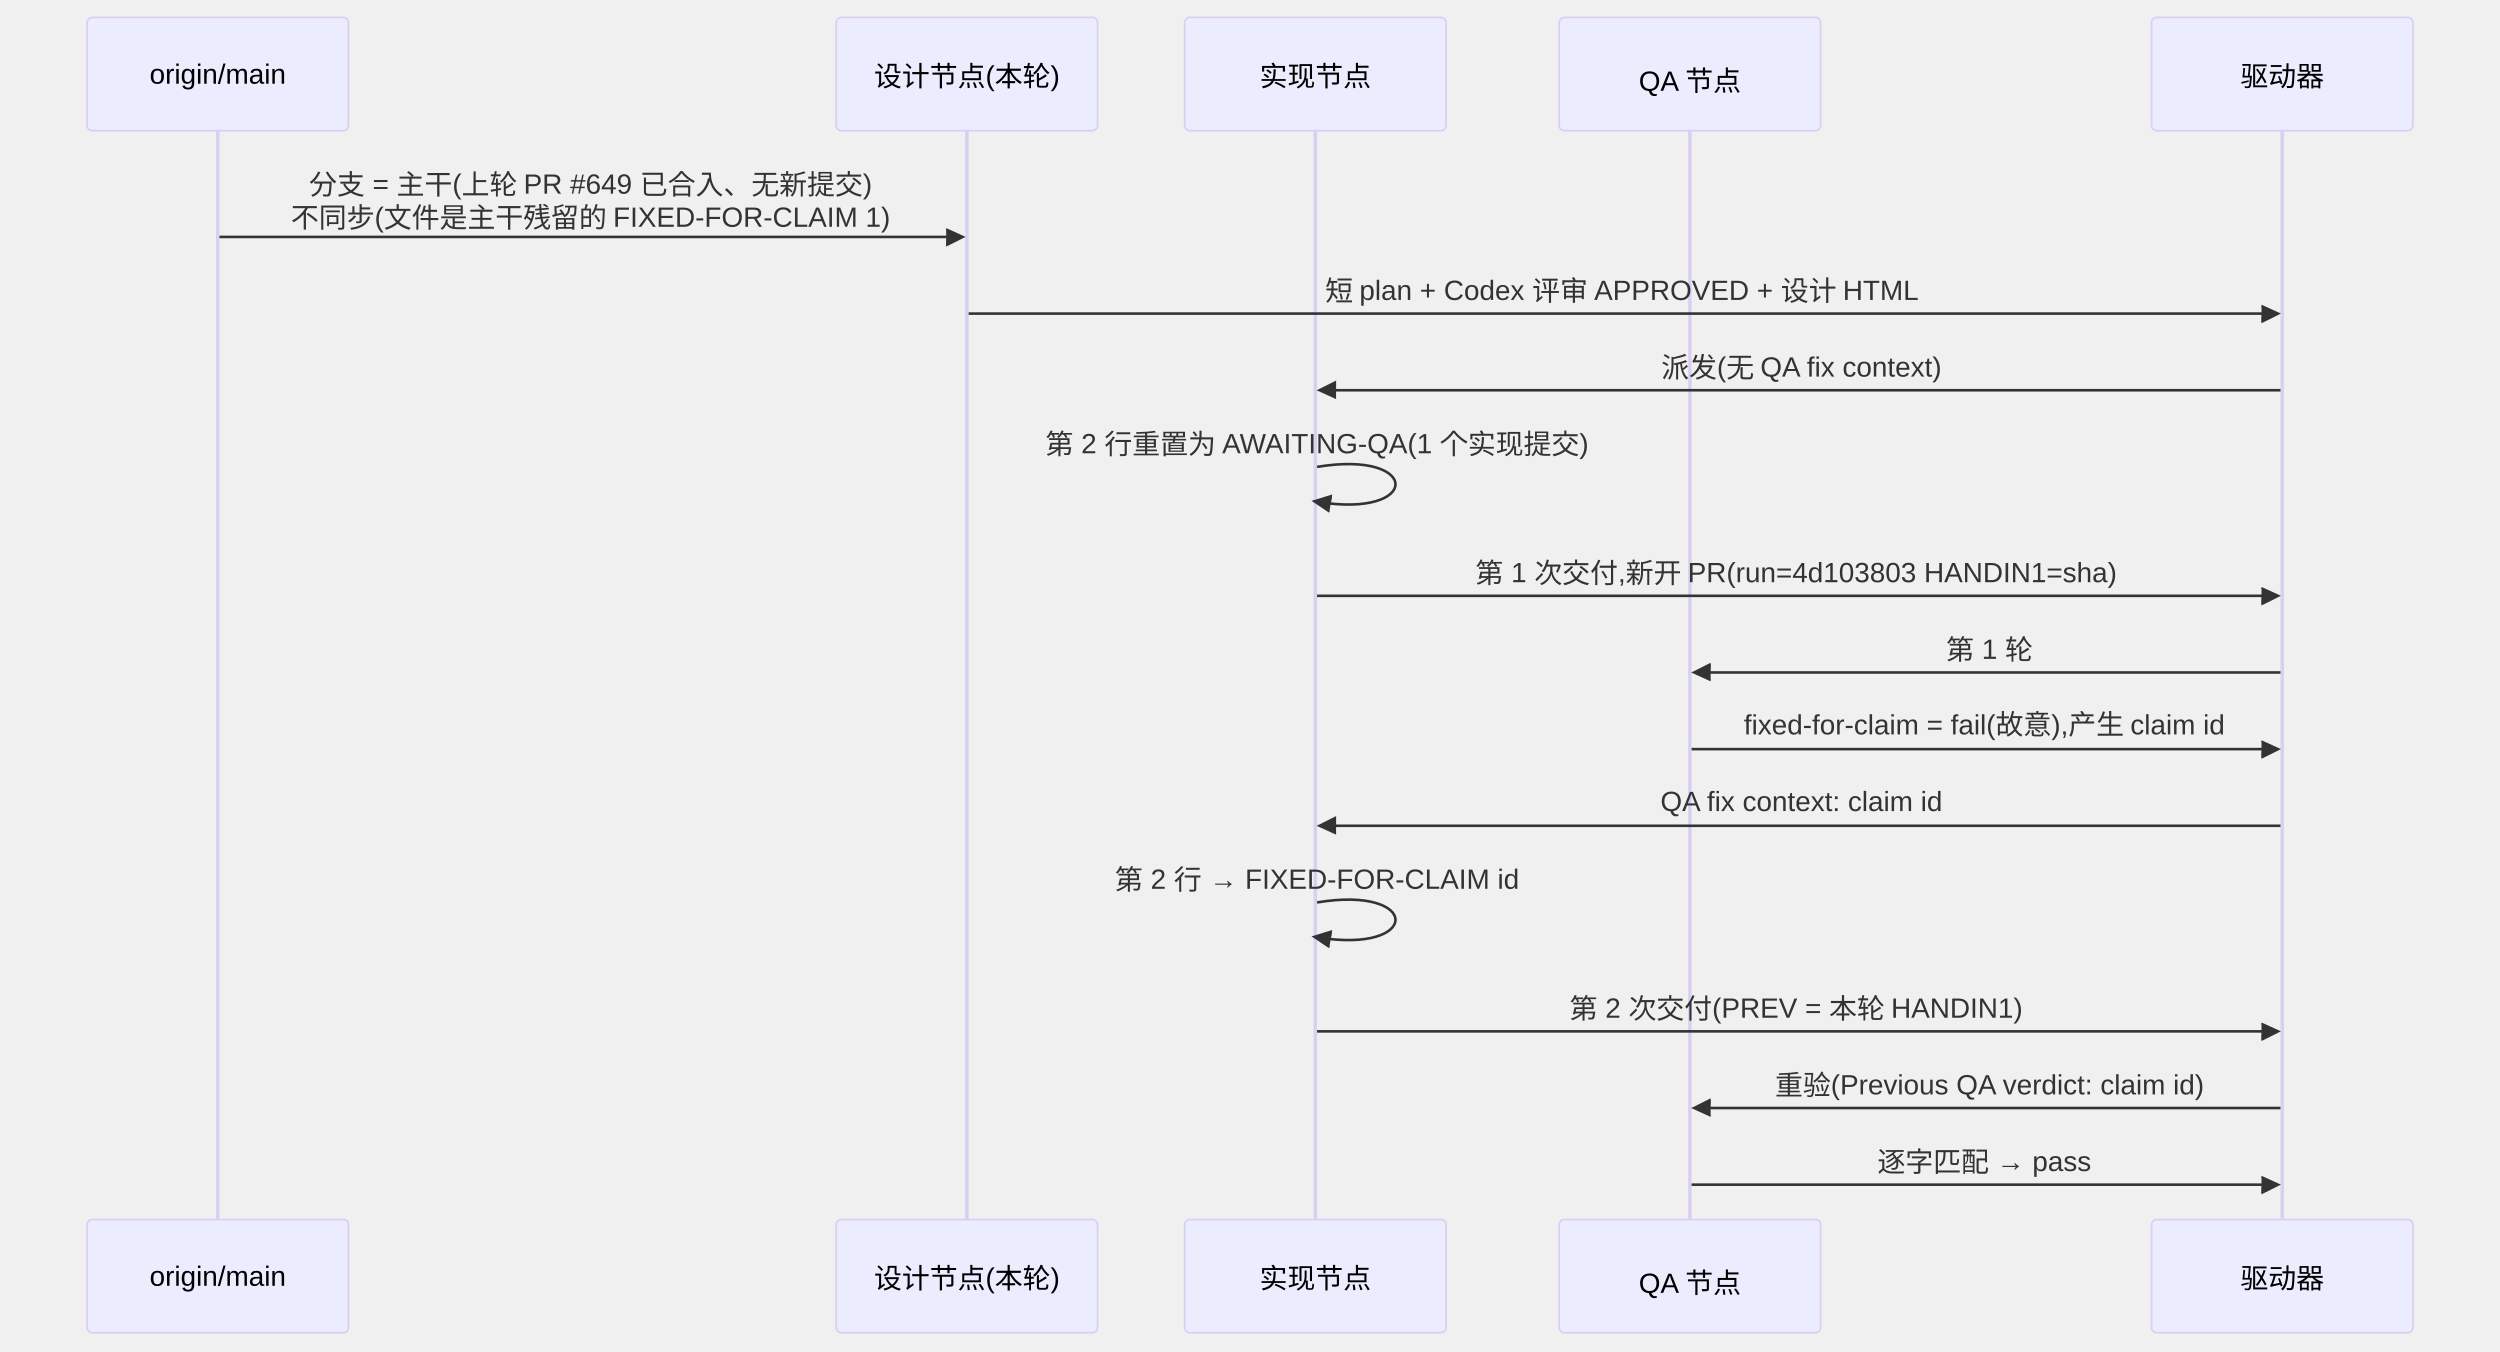
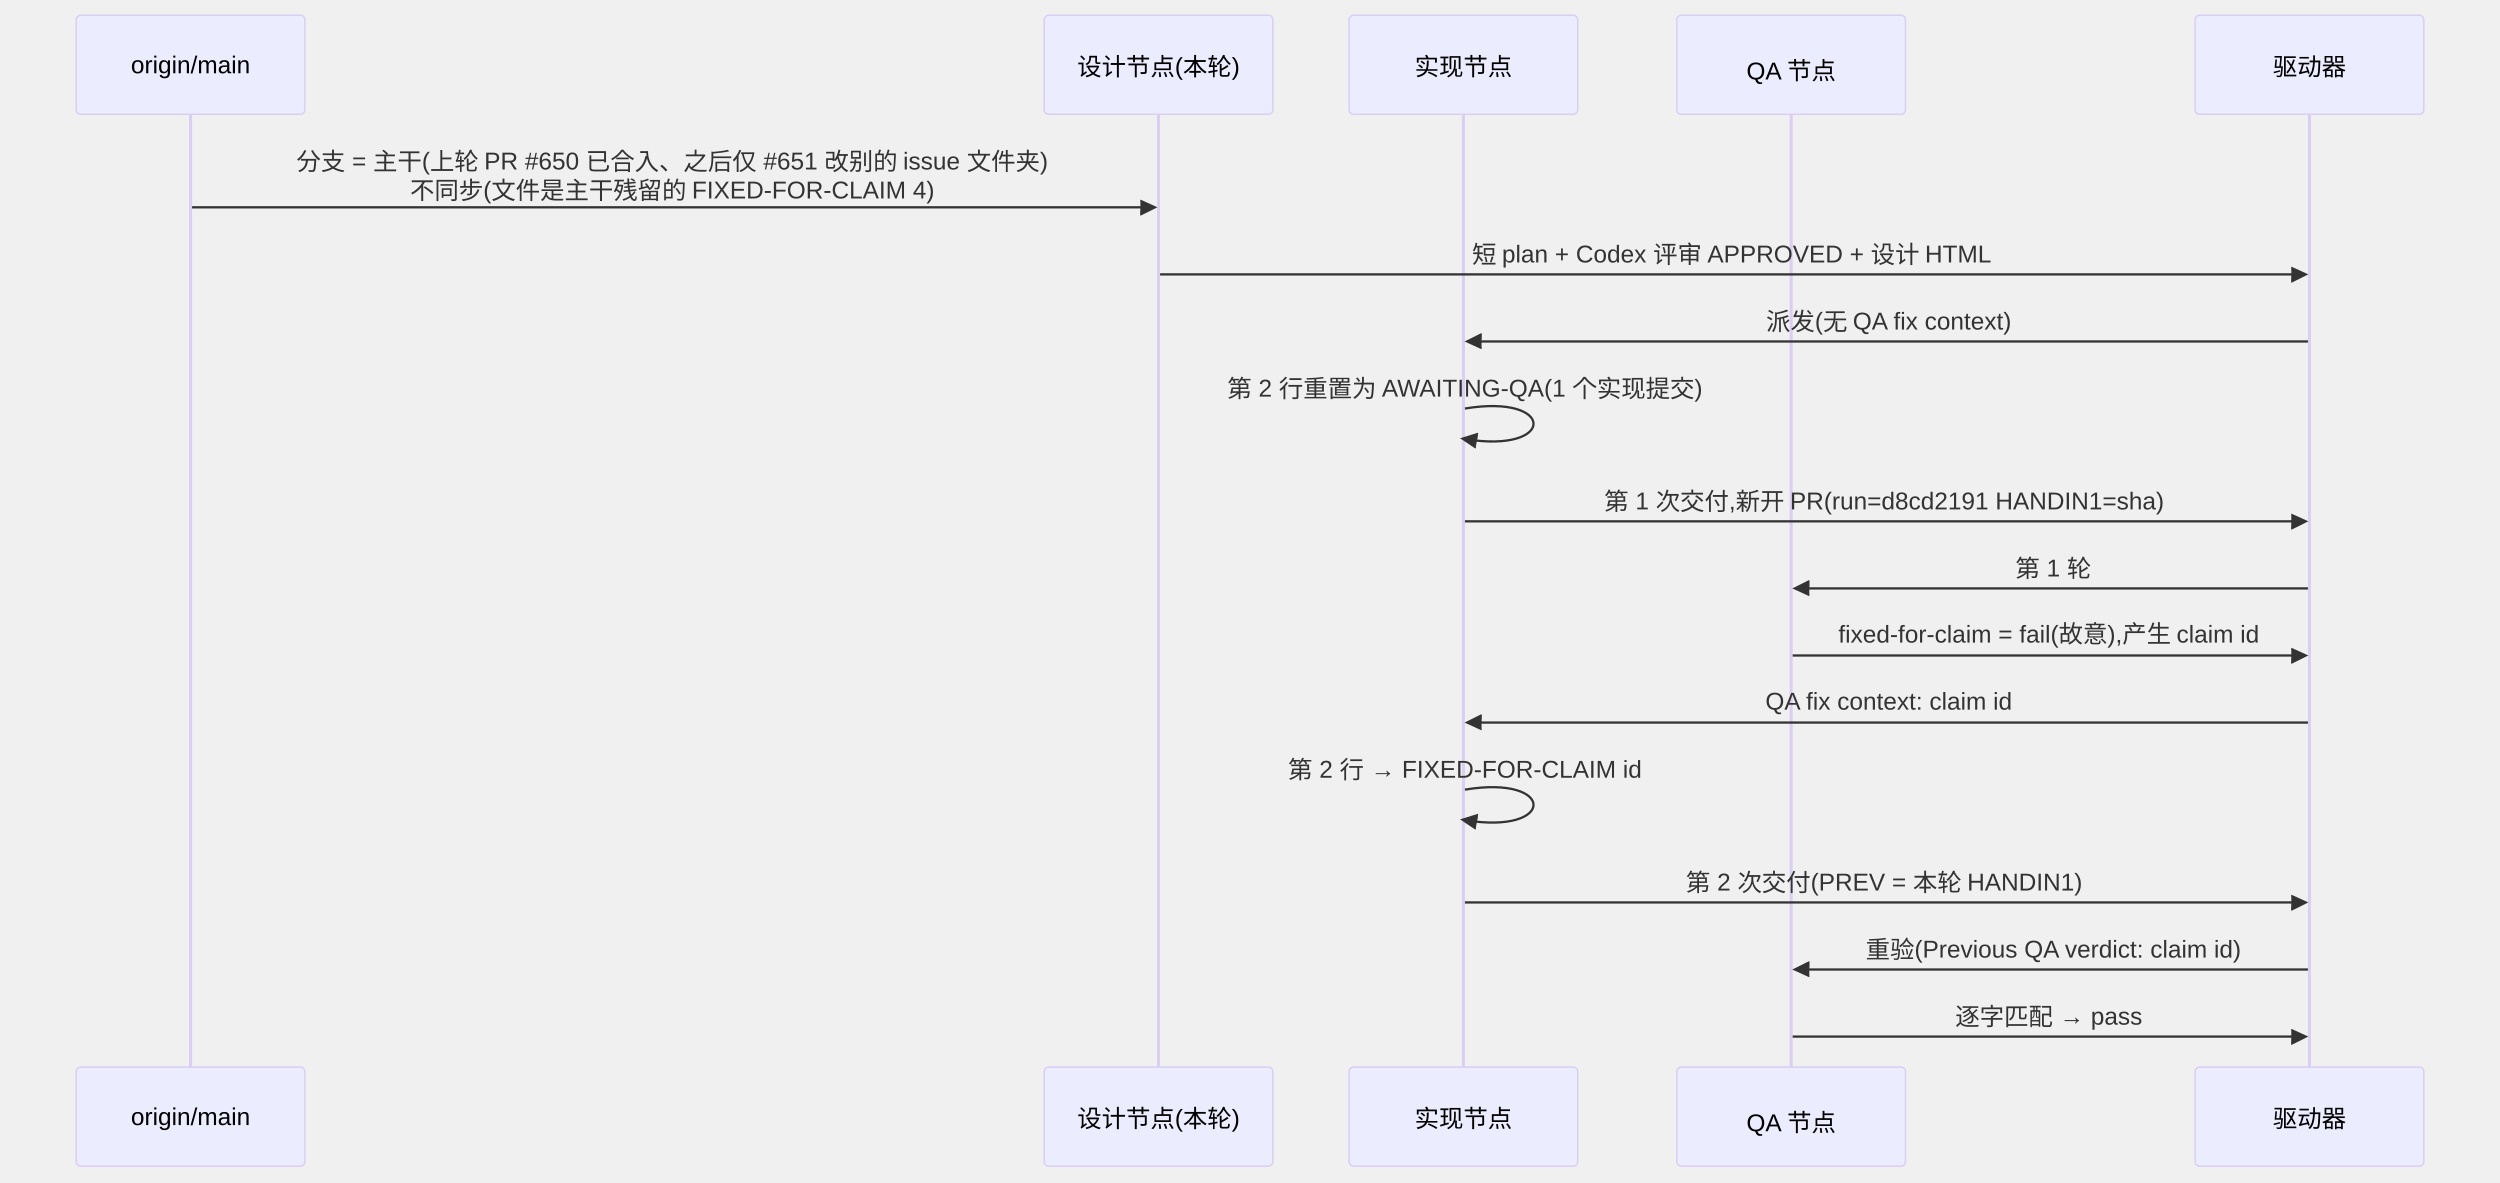
- <svg xmlns="http://www.w3.org/2000/svg" id="FLY-3150-d1" width="100%" style="max-width: 1435px; background-color: white;" viewBox="-50 -10 1435 776" role="graphics-document document" aria-roledescription="sequence">
+ <svg xmlns="http://www.w3.org/2000/svg" id="FLY-3150-d1" width="100%" style="max-width: 1640px; background-color: white;" viewBox="-50 -10 1640 776" role="graphics-document document" aria-roledescription="sequence">
  <g>
-     <rect x="1185" y="690" fill="#eaeaea" stroke="#666" width="150" height="65" name="D" rx="3" ry="3" class="actor actor-bottom" />
-     <text x="1260" y="722.5" dominant-baseline="central" alignment-baseline="central" class="actor actor-box" style="text-anchor: middle; font-size: 16px; font-weight: 400;">
-       <tspan x="1260" dy="0">驱动器</tspan>
+     <rect x="1390" y="690" fill="#eaeaea" stroke="#666" width="150" height="65" name="D" rx="3" ry="3" class="actor actor-bottom" />
+     <text x="1465" y="722.5" dominant-baseline="central" alignment-baseline="central" class="actor actor-box" style="text-anchor: middle; font-size: 16px; font-weight: 400;">
+       <tspan x="1465" dy="0">驱动器</tspan>
    </text>
  </g>
  <g>
-     <rect x="845" y="690" fill="#eaeaea" stroke="#666" width="150" height="65" name="Q" rx="3" ry="3" class="actor actor-bottom" />
-     <text x="920" y="722.5" dominant-baseline="central" alignment-baseline="central" class="actor actor-box" style="text-anchor: middle; font-size: 16px; font-weight: 400;">
-       <tspan x="920" dy="0">QA 节点</tspan>
+     <rect x="1050" y="690" fill="#eaeaea" stroke="#666" width="150" height="65" name="Q" rx="3" ry="3" class="actor actor-bottom" />
+     <text x="1125" y="722.5" dominant-baseline="central" alignment-baseline="central" class="actor actor-box" style="text-anchor: middle; font-size: 16px; font-weight: 400;">
+       <tspan x="1125" dy="0">QA 节点</tspan>
    </text>
  </g>
  <g>
-     <rect x="630" y="690" fill="#eaeaea" stroke="#666" width="150" height="65" name="I" rx="3" ry="3" class="actor actor-bottom" />
-     <text x="705" y="722.5" dominant-baseline="central" alignment-baseline="central" class="actor actor-box" style="text-anchor: middle; font-size: 16px; font-weight: 400;">
-       <tspan x="705" dy="0">实现节点</tspan>
+     <rect x="835" y="690" fill="#eaeaea" stroke="#666" width="150" height="65" name="I" rx="3" ry="3" class="actor actor-bottom" />
+     <text x="910" y="722.5" dominant-baseline="central" alignment-baseline="central" class="actor actor-box" style="text-anchor: middle; font-size: 16px; font-weight: 400;">
+       <tspan x="910" dy="0">实现节点</tspan>
    </text>
  </g>
  <g>
-     <rect x="430" y="690" fill="#eaeaea" stroke="#666" width="150" height="65" name="S" rx="3" ry="3" class="actor actor-bottom" />
-     <text x="505" y="722.5" dominant-baseline="central" alignment-baseline="central" class="actor actor-box" style="text-anchor: middle; font-size: 16px; font-weight: 400;">
-       <tspan x="505" dy="0">设计节点(本轮)</tspan>
+     <rect x="635" y="690" fill="#eaeaea" stroke="#666" width="150" height="65" name="S" rx="3" ry="3" class="actor actor-bottom" />
+     <text x="710" y="722.5" dominant-baseline="central" alignment-baseline="central" class="actor actor-box" style="text-anchor: middle; font-size: 16px; font-weight: 400;">
+       <tspan x="710" dy="0">设计节点(本轮)</tspan>
    </text>
  </g>
  <g>
    <rect x="0" y="690" fill="#eaeaea" stroke="#666" width="150" height="65" name="M" rx="3" ry="3" class="actor actor-bottom" />
    <text x="75" y="722.5" dominant-baseline="central" alignment-baseline="central" class="actor actor-box" style="text-anchor: middle; font-size: 16px; font-weight: 400;">
      <tspan x="75" dy="0">origin/main</tspan>
    </text>
  </g>
  <g>
-     <line id="actor4" x1="1260" y1="65" x2="1260" y2="690" class="actor-line 200" stroke-width="0.5px" stroke="#999" name="D" />
+     <line id="actor4" x1="1465" y1="65" x2="1465" y2="690" class="actor-line 200" stroke-width="0.5px" stroke="#999" name="D" />
    <g id="root-4">
-       <rect x="1185" y="0" fill="#eaeaea" stroke="#666" width="150" height="65" name="D" rx="3" ry="3" class="actor actor-top" />
-       <text x="1260" y="32.5" dominant-baseline="central" alignment-baseline="central" class="actor actor-box" style="text-anchor: middle; font-size: 16px; font-weight: 400;">
-         <tspan x="1260" dy="0">驱动器</tspan>
+       <rect x="1390" y="0" fill="#eaeaea" stroke="#666" width="150" height="65" name="D" rx="3" ry="3" class="actor actor-top" />
+       <text x="1465" y="32.5" dominant-baseline="central" alignment-baseline="central" class="actor actor-box" style="text-anchor: middle; font-size: 16px; font-weight: 400;">
+         <tspan x="1465" dy="0">驱动器</tspan>
      </text>
    </g>
  </g>
  <g>
-     <line id="actor3" x1="920" y1="65" x2="920" y2="690" class="actor-line 200" stroke-width="0.5px" stroke="#999" name="Q" />
+     <line id="actor3" x1="1125" y1="65" x2="1125" y2="690" class="actor-line 200" stroke-width="0.5px" stroke="#999" name="Q" />
    <g id="root-3">
-       <rect x="845" y="0" fill="#eaeaea" stroke="#666" width="150" height="65" name="Q" rx="3" ry="3" class="actor actor-top" />
-       <text x="920" y="32.5" dominant-baseline="central" alignment-baseline="central" class="actor actor-box" style="text-anchor: middle; font-size: 16px; font-weight: 400;">
-         <tspan x="920" dy="0">QA 节点</tspan>
+       <rect x="1050" y="0" fill="#eaeaea" stroke="#666" width="150" height="65" name="Q" rx="3" ry="3" class="actor actor-top" />
+       <text x="1125" y="32.5" dominant-baseline="central" alignment-baseline="central" class="actor actor-box" style="text-anchor: middle; font-size: 16px; font-weight: 400;">
+         <tspan x="1125" dy="0">QA 节点</tspan>
      </text>
    </g>
  </g>
  <g>
-     <line id="actor2" x1="705" y1="65" x2="705" y2="690" class="actor-line 200" stroke-width="0.5px" stroke="#999" name="I" />
+     <line id="actor2" x1="910" y1="65" x2="910" y2="690" class="actor-line 200" stroke-width="0.5px" stroke="#999" name="I" />
    <g id="root-2">
-       <rect x="630" y="0" fill="#eaeaea" stroke="#666" width="150" height="65" name="I" rx="3" ry="3" class="actor actor-top" />
-       <text x="705" y="32.5" dominant-baseline="central" alignment-baseline="central" class="actor actor-box" style="text-anchor: middle; font-size: 16px; font-weight: 400;">
-         <tspan x="705" dy="0">实现节点</tspan>
+       <rect x="835" y="0" fill="#eaeaea" stroke="#666" width="150" height="65" name="I" rx="3" ry="3" class="actor actor-top" />
+       <text x="910" y="32.5" dominant-baseline="central" alignment-baseline="central" class="actor actor-box" style="text-anchor: middle; font-size: 16px; font-weight: 400;">
+         <tspan x="910" dy="0">实现节点</tspan>
      </text>
    </g>
  </g>
  <g>
-     <line id="actor1" x1="505" y1="65" x2="505" y2="690" class="actor-line 200" stroke-width="0.5px" stroke="#999" name="S" />
+     <line id="actor1" x1="710" y1="65" x2="710" y2="690" class="actor-line 200" stroke-width="0.5px" stroke="#999" name="S" />
    <g id="root-1">
-       <rect x="430" y="0" fill="#eaeaea" stroke="#666" width="150" height="65" name="S" rx="3" ry="3" class="actor actor-top" />
-       <text x="505" y="32.5" dominant-baseline="central" alignment-baseline="central" class="actor actor-box" style="text-anchor: middle; font-size: 16px; font-weight: 400;">
-         <tspan x="505" dy="0">设计节点(本轮)</tspan>
+       <rect x="635" y="0" fill="#eaeaea" stroke="#666" width="150" height="65" name="S" rx="3" ry="3" class="actor actor-top" />
+       <text x="710" y="32.5" dominant-baseline="central" alignment-baseline="central" class="actor actor-box" style="text-anchor: middle; font-size: 16px; font-weight: 400;">
+         <tspan x="710" dy="0">设计节点(本轮)</tspan>
      </text>
    </g>
  </g>
  <g>
    <line id="actor0" x1="75" y1="65" x2="75" y2="690" class="actor-line 200" stroke-width="0.5px" stroke="#999" name="M" />
    <g id="root-0">
      <rect x="0" y="0" fill="#eaeaea" stroke="#666" width="150" height="65" name="M" rx="3" ry="3" class="actor actor-top" />
      <text x="75" y="32.5" dominant-baseline="central" alignment-baseline="central" class="actor actor-box" style="text-anchor: middle; font-size: 16px; font-weight: 400;">
        <tspan x="75" dy="0">origin/main</tspan>
      </text>
    </g>
  </g>
  <style>#FLY-3150-d1{font-family:"trebuchet ms",verdana,arial,sans-serif;font-size:16px;fill:#333;}@keyframes edge-animation-frame{from{stroke-dashoffset:0;}}@keyframes dash{to{stroke-dashoffset:0;}}#FLY-3150-d1 .edge-animation-slow{stroke-dasharray:9,5!important;stroke-dashoffset:900;animation:dash 50s linear infinite;stroke-linecap:round;}#FLY-3150-d1 .edge-animation-fast{stroke-dasharray:9,5!important;stroke-dashoffset:900;animation:dash 20s linear infinite;stroke-linecap:round;}#FLY-3150-d1 .error-icon{fill:#552222;}#FLY-3150-d1 .error-text{fill:#552222;stroke:#552222;}#FLY-3150-d1 .edge-thickness-normal{stroke-width:1px;}#FLY-3150-d1 .edge-thickness-thick{stroke-width:3.5px;}#FLY-3150-d1 .edge-pattern-solid{stroke-dasharray:0;}#FLY-3150-d1 .edge-thickness-invisible{stroke-width:0;fill:none;}#FLY-3150-d1 .edge-pattern-dashed{stroke-dasharray:3;}#FLY-3150-d1 .edge-pattern-dotted{stroke-dasharray:2;}#FLY-3150-d1 .marker{fill:#333333;stroke:#333333;}#FLY-3150-d1 .marker.cross{stroke:#333333;}#FLY-3150-d1 svg{font-family:"trebuchet ms",verdana,arial,sans-serif;font-size:16px;}#FLY-3150-d1 p{margin:0;}#FLY-3150-d1 .actor{stroke:hsl(259.626, 59.777%, 87.902%);fill:#ECECFF;}#FLY-3150-d1 text.actor&gt;tspan{fill:black;stroke:none;}#FLY-3150-d1 .actor-line{stroke:hsl(259.626, 59.777%, 87.902%);}#FLY-3150-d1 .innerArc{stroke-width:1.5;stroke-dasharray:none;}#FLY-3150-d1 .messageLine0{stroke-width:1.5;stroke-dasharray:none;stroke:#333;}#FLY-3150-d1 .messageLine1{stroke-width:1.5;stroke-dasharray:2,2;stroke:#333;}#FLY-3150-d1 #arrowhead path{fill:#333;stroke:#333;}#FLY-3150-d1 .sequenceNumber{fill:white;}#FLY-3150-d1 #sequencenumber{fill:#333;}#FLY-3150-d1 #crosshead path{fill:#333;stroke:#333;}#FLY-3150-d1 .messageText{fill:#333;stroke:none;}#FLY-3150-d1 .labelBox{stroke:hsl(259.626, 59.777%, 87.902%);fill:#ECECFF;}#FLY-3150-d1 .labelText,#FLY-3150-d1 .labelText&gt;tspan{fill:black;stroke:none;}#FLY-3150-d1 .loopText,#FLY-3150-d1 .loopText&gt;tspan{fill:black;stroke:none;}#FLY-3150-d1 .loopLine{stroke-width:2px;stroke-dasharray:2,2;stroke:hsl(259.626, 59.777%, 87.902%);fill:hsl(259.626, 59.777%, 87.902%);}#FLY-3150-d1 .note{stroke:#aaaa33;fill:#fff5ad;}#FLY-3150-d1 .noteText,#FLY-3150-d1 .noteText&gt;tspan{fill:black;stroke:none;}#FLY-3150-d1 .activation0{fill:#f4f4f4;stroke:#666;}#FLY-3150-d1 .activation1{fill:#f4f4f4;stroke:#666;}#FLY-3150-d1 .activation2{fill:#f4f4f4;stroke:#666;}#FLY-3150-d1 .actorPopupMenu{position:absolute;}#FLY-3150-d1 .actorPopupMenuPanel{position:absolute;fill:#ECECFF;box-shadow:0px 8px 16px 0px rgba(0,0,0,0.2);filter:drop-shadow(3px 5px 2px rgb(0 0 0 / 0.4));}#FLY-3150-d1 .actor-man line{stroke:hsl(259.626, 59.777%, 87.902%);fill:#ECECFF;}#FLY-3150-d1 .actor-man circle,#FLY-3150-d1 line{stroke:hsl(259.626, 59.777%, 87.902%);fill:#ECECFF;stroke-width:2px;}#FLY-3150-d1 :root{--mermaid-font-family:"trebuchet ms",verdana,arial,sans-serif;}</style>
  <g />
  <defs>
    <symbol id="computer" width="24" height="24">
      <path transform="scale(.5)" d="M2 2v13h20v-13h-20zm18 11h-16v-9h16v9zm-10.228 6l.466-1h3.524l.467 1h-4.457zm14.228 3h-24l2-6h2.104l-1.33 4h18.45l-1.297-4h2.073l2 6zm-5-10h-14v-7h14v7z" />
    </symbol>
  </defs>
  <defs>
    <symbol id="database" fill-rule="evenodd" clip-rule="evenodd">
      <path transform="scale(.5)" d="M12.258.001l.256.004.255.005.253.008.251.01.249.012.247.015.246.016.242.019.241.02.239.023.236.024.233.027.231.028.229.031.225.032.223.034.22.036.217.038.214.04.211.041.208.043.205.045.201.046.198.048.194.05.191.051.187.053.183.054.18.056.175.057.172.059.168.06.163.061.16.063.155.064.15.066.074.033.073.033.071.034.07.034.069.035.068.035.067.035.066.035.064.036.064.036.062.036.06.036.06.037.058.037.058.037.055.038.055.038.053.038.052.038.051.039.05.039.048.039.047.039.045.04.044.04.043.04.041.04.04.041.039.041.037.041.036.041.034.041.033.042.032.042.03.042.029.042.027.042.026.043.024.043.023.043.021.043.02.043.018.044.017.043.015.044.013.044.012.044.011.045.009.044.007.045.006.045.004.045.002.045.001.045v17l-.001.045-.002.045-.004.045-.006.045-.007.045-.009.044-.011.045-.012.044-.013.044-.015.044-.017.043-.018.044-.02.043-.021.043-.023.043-.024.043-.026.043-.027.042-.029.042-.03.042-.032.042-.033.042-.034.041-.036.041-.037.041-.039.041-.04.041-.041.04-.043.04-.044.04-.045.04-.047.039-.048.039-.05.039-.051.039-.052.038-.053.038-.055.038-.055.038-.058.037-.058.037-.06.037-.06.036-.062.036-.064.036-.064.036-.066.035-.067.035-.068.035-.069.035-.07.034-.071.034-.073.033-.074.033-.15.066-.155.064-.16.063-.163.061-.168.06-.172.059-.175.057-.18.056-.183.054-.187.053-.191.051-.194.05-.198.048-.201.046-.205.045-.208.043-.211.041-.214.04-.217.038-.22.036-.223.034-.225.032-.229.031-.231.028-.233.027-.236.024-.239.023-.241.02-.242.019-.246.016-.247.015-.249.012-.251.01-.253.008-.255.005-.256.004-.258.001-.258-.001-.256-.004-.255-.005-.253-.008-.251-.01-.249-.012-.247-.015-.245-.016-.243-.019-.241-.02-.238-.023-.236-.024-.234-.027-.231-.028-.228-.031-.226-.032-.223-.034-.22-.036-.217-.038-.214-.04-.211-.041-.208-.043-.204-.045-.201-.046-.198-.048-.195-.05-.19-.051-.187-.053-.184-.054-.179-.056-.176-.057-.172-.059-.167-.06-.164-.061-.159-.063-.155-.064-.151-.066-.074-.033-.072-.033-.072-.034-.07-.034-.069-.035-.068-.035-.067-.035-.066-.035-.064-.036-.063-.036-.062-.036-.061-.036-.06-.037-.058-.037-.057-.037-.056-.038-.055-.038-.053-.038-.052-.038-.051-.039-.049-.039-.049-.039-.046-.039-.046-.04-.044-.04-.043-.04-.041-.04-.04-.041-.039-.041-.037-.041-.036-.041-.034-.041-.033-.042-.032-.042-.03-.042-.029-.042-.027-.042-.026-.043-.024-.043-.023-.043-.021-.043-.02-.043-.018-.044-.017-.043-.015-.044-.013-.044-.012-.044-.011-.045-.009-.044-.007-.045-.006-.045-.004-.045-.002-.045-.001-.045v-17l.001-.045.002-.045.004-.045.006-.045.007-.045.009-.044.011-.045.012-.044.013-.044.015-.044.017-.043.018-.044.02-.043.021-.043.023-.043.024-.043.026-.043.027-.042.029-.042.03-.042.032-.042.033-.042.034-.041.036-.041.037-.041.039-.041.04-.041.041-.04.043-.04.044-.04.046-.04.046-.039.049-.039.049-.039.051-.039.052-.038.053-.038.055-.038.056-.038.057-.037.058-.037.06-.037.061-.036.062-.036.063-.036.064-.036.066-.035.067-.035.068-.035.069-.035.07-.034.072-.034.072-.033.074-.033.151-.066.155-.064.159-.063.164-.061.167-.06.172-.059.176-.057.179-.056.184-.054.187-.053.19-.051.195-.05.198-.048.201-.046.204-.045.208-.043.211-.041.214-.04.217-.038.22-.036.223-.034.226-.032.228-.031.231-.028.234-.027.236-.024.238-.023.241-.02.243-.019.245-.016.247-.015.249-.012.251-.01.253-.008.255-.005.256-.004.258-.001.258.001zm-9.258 20.499v.01l.001.021.003.021.004.022.005.021.006.022.007.022.009.023.01.022.011.023.012.023.013.023.015.023.016.024.017.023.018.024.019.024.021.024.022.025.023.024.024.025.052.049.056.05.061.051.066.051.07.051.075.051.079.052.084.052.088.052.092.052.097.052.102.051.105.052.11.052.114.051.119.051.123.051.127.05.131.05.135.05.139.048.144.049.147.047.152.047.155.047.16.045.163.045.167.043.171.043.176.041.178.041.183.039.187.039.19.037.194.035.197.035.202.033.204.031.209.03.212.029.216.027.219.025.222.024.226.021.23.02.233.018.236.016.24.015.243.012.246.01.249.008.253.005.256.004.259.001.26-.001.257-.004.254-.005.25-.008.247-.011.244-.012.241-.014.237-.016.233-.018.231-.021.226-.021.224-.024.22-.026.216-.027.212-.028.21-.031.205-.031.202-.034.198-.034.194-.036.191-.037.187-.039.183-.04.179-.04.175-.042.172-.043.168-.044.163-.045.16-.046.155-.046.152-.047.148-.048.143-.049.139-.049.136-.05.131-.05.126-.05.123-.051.118-.052.114-.051.11-.052.106-.052.101-.052.096-.052.092-.052.088-.053.083-.051.079-.052.074-.052.07-.051.065-.051.06-.051.056-.05.051-.05.023-.024.023-.025.021-.024.02-.024.019-.024.018-.024.017-.024.015-.023.014-.024.013-.023.012-.023.01-.023.01-.022.008-.022.006-.022.006-.022.004-.022.004-.021.001-.021.001-.021v-4.127l-.077.055-.08.053-.083.054-.085.053-.087.052-.09.052-.093.051-.095.05-.097.05-.1.049-.102.049-.105.048-.106.047-.109.047-.111.046-.114.045-.115.045-.118.044-.12.043-.122.042-.124.042-.126.041-.128.04-.13.04-.132.038-.134.038-.135.037-.138.037-.139.035-.142.035-.143.034-.144.033-.147.032-.148.031-.15.03-.151.03-.153.029-.154.027-.156.027-.158.026-.159.025-.161.024-.162.023-.163.022-.165.021-.166.02-.167.019-.169.018-.169.017-.171.016-.173.015-.173.014-.175.013-.175.012-.177.011-.178.01-.179.008-.179.008-.181.006-.182.005-.182.004-.184.003-.184.002h-.37l-.184-.002-.184-.003-.182-.004-.182-.005-.181-.006-.179-.008-.179-.008-.178-.01-.176-.011-.176-.012-.175-.013-.173-.014-.172-.015-.171-.016-.17-.017-.169-.018-.167-.019-.166-.02-.165-.021-.163-.022-.162-.023-.161-.024-.159-.025-.157-.026-.156-.027-.155-.027-.153-.029-.151-.03-.15-.03-.148-.031-.146-.032-.145-.033-.143-.034-.141-.035-.14-.035-.137-.037-.136-.037-.134-.038-.132-.038-.13-.04-.128-.04-.126-.041-.124-.042-.122-.042-.12-.044-.117-.043-.116-.045-.113-.045-.112-.046-.109-.047-.106-.047-.105-.048-.102-.049-.1-.049-.097-.05-.095-.05-.093-.052-.09-.051-.087-.052-.085-.053-.083-.054-.08-.054-.077-.054v4.127zm0-5.654v.011l.001.021.003.021.004.021.005.022.006.022.007.022.009.022.01.022.011.023.012.023.013.023.015.024.016.023.017.024.018.024.019.024.021.024.022.024.023.025.024.024.052.05.056.05.061.05.066.051.07.051.075.052.079.051.084.052.088.052.092.052.097.052.102.052.105.052.11.051.114.051.119.052.123.05.127.051.131.05.135.049.139.049.144.048.147.048.152.047.155.046.16.045.163.045.167.044.171.042.176.042.178.04.183.04.187.038.19.037.194.036.197.034.202.033.204.032.209.03.212.028.216.027.219.025.222.024.226.022.23.02.233.018.236.016.24.014.243.012.246.01.249.008.253.006.256.003.259.001.26-.001.257-.003.254-.006.25-.008.247-.01.244-.012.241-.015.237-.016.233-.018.231-.02.226-.022.224-.024.22-.025.216-.027.212-.029.21-.03.205-.032.202-.033.198-.035.194-.036.191-.037.187-.039.183-.039.179-.041.175-.042.172-.043.168-.044.163-.045.16-.045.155-.047.152-.047.148-.048.143-.048.139-.05.136-.049.131-.05.126-.051.123-.051.118-.051.114-.052.11-.052.106-.052.101-.052.096-.052.092-.052.088-.052.083-.052.079-.052.074-.051.07-.052.065-.051.06-.05.056-.051.051-.049.023-.025.023-.024.021-.025.02-.024.019-.024.018-.024.017-.024.015-.023.014-.023.013-.024.012-.022.01-.023.01-.023.008-.022.006-.022.006-.022.004-.021.004-.022.001-.021.001-.021v-4.139l-.077.054-.08.054-.083.054-.085.052-.087.053-.09.051-.093.051-.095.051-.097.05-.1.049-.102.049-.105.048-.106.047-.109.047-.111.046-.114.045-.115.044-.118.044-.12.044-.122.042-.124.042-.126.041-.128.04-.13.039-.132.039-.134.038-.135.037-.138.036-.139.036-.142.035-.143.033-.144.033-.147.033-.148.031-.15.03-.151.03-.153.028-.154.028-.156.027-.158.026-.159.025-.161.024-.162.023-.163.022-.165.021-.166.02-.167.019-.169.018-.169.017-.171.016-.173.015-.173.014-.175.013-.175.012-.177.011-.178.009-.179.009-.179.007-.181.007-.182.005-.182.004-.184.003-.184.002h-.37l-.184-.002-.184-.003-.182-.004-.182-.005-.181-.007-.179-.007-.179-.009-.178-.009-.176-.011-.176-.012-.175-.013-.173-.014-.172-.015-.171-.016-.17-.017-.169-.018-.167-.019-.166-.02-.165-.021-.163-.022-.162-.023-.161-.024-.159-.025-.157-.026-.156-.027-.155-.028-.153-.028-.151-.03-.15-.03-.148-.031-.146-.033-.145-.033-.143-.033-.141-.035-.14-.036-.137-.036-.136-.037-.134-.038-.132-.039-.13-.039-.128-.04-.126-.041-.124-.042-.122-.043-.12-.043-.117-.044-.116-.044-.113-.046-.112-.046-.109-.046-.106-.047-.105-.048-.102-.049-.1-.049-.097-.05-.095-.051-.093-.051-.09-.051-.087-.053-.085-.052-.083-.054-.08-.054-.077-.054v4.139zm0-5.666v.011l.001.02.003.022.004.021.005.022.006.021.007.022.009.023.01.022.011.023.012.023.013.023.015.023.016.024.017.024.018.023.019.024.021.025.022.024.023.024.024.025.052.05.056.05.061.05.066.051.07.051.075.052.079.051.084.052.088.052.092.052.097.052.102.052.105.051.11.052.114.051.119.051.123.051.127.05.131.05.135.05.139.049.144.048.147.048.152.047.155.046.16.045.163.045.167.043.171.043.176.042.178.04.183.04.187.038.19.037.194.036.197.034.202.033.204.032.209.03.212.028.216.027.219.025.222.024.226.021.23.02.233.018.236.017.24.014.243.012.246.01.249.008.253.006.256.003.259.001.26-.001.257-.003.254-.006.25-.008.247-.01.244-.013.241-.014.237-.016.233-.018.231-.02.226-.022.224-.024.22-.025.216-.027.212-.029.21-.03.205-.032.202-.033.198-.035.194-.036.191-.037.187-.039.183-.039.179-.041.175-.042.172-.043.168-.044.163-.045.16-.045.155-.047.152-.047.148-.048.143-.049.139-.049.136-.049.131-.051.126-.05.123-.051.118-.052.114-.051.11-.052.106-.052.101-.052.096-.052.092-.052.088-.052.083-.052.079-.052.074-.052.07-.051.065-.051.06-.051.056-.05.051-.049.023-.025.023-.025.021-.024.02-.024.019-.024.018-.024.017-.024.015-.023.014-.024.013-.023.012-.023.01-.022.01-.023.008-.022.006-.022.006-.022.004-.022.004-.021.001-.021.001-.021v-4.153l-.077.054-.08.054-.083.053-.085.053-.087.053-.09.051-.093.051-.095.051-.097.05-.1.049-.102.048-.105.048-.106.048-.109.046-.111.046-.114.046-.115.044-.118.044-.12.043-.122.043-.124.042-.126.041-.128.04-.13.039-.132.039-.134.038-.135.037-.138.036-.139.036-.142.034-.143.034-.144.033-.147.032-.148.032-.15.03-.151.03-.153.028-.154.028-.156.027-.158.026-.159.024-.161.024-.162.023-.163.023-.165.021-.166.02-.167.019-.169.018-.169.017-.171.016-.173.015-.173.014-.175.013-.175.012-.177.01-.178.01-.179.009-.179.007-.181.006-.182.006-.182.004-.184.003-.184.001-.185.001-.185-.001-.184-.001-.184-.003-.182-.004-.182-.006-.181-.006-.179-.007-.179-.009-.178-.01-.176-.01-.176-.012-.175-.013-.173-.014-.172-.015-.171-.016-.17-.017-.169-.018-.167-.019-.166-.02-.165-.021-.163-.023-.162-.023-.161-.024-.159-.024-.157-.026-.156-.027-.155-.028-.153-.028-.151-.03-.15-.03-.148-.032-.146-.032-.145-.033-.143-.034-.141-.034-.14-.036-.137-.036-.136-.037-.134-.038-.132-.039-.13-.039-.128-.041-.126-.041-.124-.041-.122-.043-.12-.043-.117-.044-.116-.044-.113-.046-.112-.046-.109-.046-.106-.048-.105-.048-.102-.048-.1-.05-.097-.049-.095-.051-.093-.051-.09-.052-.087-.052-.085-.053-.083-.053-.08-.054-.077-.054v4.153zm8.74-8.179l-.257.004-.254.005-.25.008-.247.011-.244.012-.241.014-.237.016-.233.018-.231.021-.226.022-.224.023-.22.026-.216.027-.212.028-.21.031-.205.032-.202.033-.198.034-.194.036-.191.038-.187.038-.183.04-.179.041-.175.042-.172.043-.168.043-.163.045-.16.046-.155.046-.152.048-.148.048-.143.048-.139.049-.136.05-.131.05-.126.051-.123.051-.118.051-.114.052-.11.052-.106.052-.101.052-.096.052-.092.052-.088.052-.083.052-.079.052-.074.051-.07.052-.065.051-.06.05-.056.05-.051.05-.023.025-.023.024-.021.024-.02.025-.019.024-.018.024-.017.023-.015.024-.014.023-.013.023-.012.023-.01.023-.01.022-.008.022-.006.023-.006.021-.004.022-.004.021-.001.021-.001.021.001.021.001.021.004.021.004.022.006.021.006.023.008.022.01.022.01.023.012.023.013.023.014.023.015.024.017.023.018.024.019.024.02.025.021.024.023.024.023.025.051.05.056.05.06.05.065.051.07.052.074.051.079.052.083.052.088.052.092.052.096.052.101.052.106.052.11.052.114.052.118.051.123.051.126.051.131.05.136.05.139.049.143.048.148.048.152.048.155.046.16.046.163.045.168.043.172.043.175.042.179.041.183.04.187.038.191.038.194.036.198.034.202.033.205.032.21.031.212.028.216.027.22.026.224.023.226.022.231.021.233.018.237.016.241.014.244.012.247.011.25.008.254.005.257.004.26.001.26-.001.257-.004.254-.005.25-.008.247-.011.244-.012.241-.014.237-.016.233-.018.231-.021.226-.022.224-.023.22-.026.216-.027.212-.028.21-.031.205-.032.202-.033.198-.034.194-.036.191-.038.187-.038.183-.04.179-.041.175-.042.172-.043.168-.043.163-.045.16-.046.155-.046.152-.048.148-.048.143-.048.139-.049.136-.05.131-.05.126-.051.123-.051.118-.051.114-.052.11-.052.106-.052.101-.052.096-.052.092-.052.088-.052.083-.052.079-.052.074-.051.07-.052.065-.051.06-.05.056-.05.051-.05.023-.025.023-.024.021-.024.02-.025.019-.024.018-.024.017-.023.015-.024.014-.023.013-.023.012-.023.01-.023.01-.022.008-.022.006-.023.006-.021.004-.022.004-.021.001-.021.001-.021-.001-.021-.001-.021-.004-.021-.004-.022-.006-.021-.006-.023-.008-.022-.01-.022-.01-.023-.012-.023-.013-.023-.014-.023-.015-.024-.017-.023-.018-.024-.019-.024-.02-.025-.021-.024-.023-.024-.023-.025-.051-.05-.056-.05-.06-.05-.065-.051-.07-.052-.074-.051-.079-.052-.083-.052-.088-.052-.092-.052-.096-.052-.101-.052-.106-.052-.11-.052-.114-.052-.118-.051-.123-.051-.126-.051-.131-.05-.136-.05-.139-.049-.143-.048-.148-.048-.152-.048-.155-.046-.16-.046-.163-.045-.168-.043-.172-.043-.175-.042-.179-.041-.183-.04-.187-.038-.191-.038-.194-.036-.198-.034-.202-.033-.205-.032-.21-.031-.212-.028-.216-.027-.22-.026-.224-.023-.226-.022-.231-.021-.233-.018-.237-.016-.241-.014-.244-.012-.247-.011-.25-.008-.254-.005-.257-.004-.26-.001-.26.001z" />
    </symbol>
  </defs>
  <defs>
    <symbol id="clock" width="24" height="24">
      <path transform="scale(.5)" d="M12 2c5.514 0 10 4.486 10 10s-4.486 10-10 10-10-4.486-10-10 4.486-10 10-10zm0-2c-6.627 0-12 5.373-12 12s5.373 12 12 12 12-5.373 12-12-5.373-12-12-12zm5.848 12.459c.202.038.202.333.001.372-1.907.361-6.045 1.111-6.547 1.111-.719 0-1.301-.582-1.301-1.301 0-.512.77-5.447 1.125-7.445.034-.192.312-.181.343.014l.985 6.238 5.394 1.011z" />
    </symbol>
  </defs>
  <defs>
    <marker id="arrowhead" refX="7.9" refY="5" markerUnits="userSpaceOnUse" markerWidth="12" markerHeight="12" orient="auto-start-reverse">
      <path d="M -1 0 L 10 5 L 0 10 z" />
    </marker>
  </defs>
  <defs>
    <marker id="crosshead" markerWidth="15" markerHeight="8" orient="auto" refX="4" refY="4.5">
      <path fill="none" stroke="#000000" stroke-width="1pt" d="M 1,2 L 6,7 M 6,2 L 1,7" style="stroke-dasharray: 0, 0;" />
    </marker>
  </defs>
  <defs>
    <marker id="filled-head" refX="15.5" refY="7" markerWidth="20" markerHeight="28" orient="auto">
      <path d="M 18,7 L9,13 L14,7 L9,1 Z" />
    </marker>
  </defs>
  <defs>
    <marker id="sequencenumber" refX="15" refY="15" markerWidth="60" markerHeight="40" orient="auto">
      <circle cx="15" cy="15" r="6" />
    </marker>
  </defs>
-   <text x="289" y="80" text-anchor="middle" dominant-baseline="middle" alignment-baseline="middle" class="messageText" dy="1em" style="font-size: 16px; font-weight: 400;">分支 = 主干(上轮 PR #649 已合入、无新提交)</text>
-   <text x="289" y="99" text-anchor="middle" dominant-baseline="middle" alignment-baseline="middle" class="messageText" dy="1em" style="font-size: 16px; font-weight: 400;">不同步(文件是主干残留的 FIXED-FOR-CLAIM 1)</text>
-   <line x1="76" y1="126" x2="501" y2="126" class="messageLine0" stroke-width="2" stroke="none" marker-end="url(#arrowhead)" style="fill: none;" />
-   <text x="881" y="141" text-anchor="middle" dominant-baseline="middle" alignment-baseline="middle" class="messageText" dy="1em" style="font-size: 16px; font-weight: 400;">短 plan + Codex 评审 APPROVED + 设计 HTML</text>
-   <line x1="506" y1="170" x2="1256" y2="170" class="messageLine0" stroke-width="2" stroke="none" marker-end="url(#arrowhead)" style="fill: none;" />
-   <text x="984" y="185" text-anchor="middle" dominant-baseline="middle" alignment-baseline="middle" class="messageText" dy="1em" style="font-size: 16px; font-weight: 400;">派发(无 QA fix context)</text>
-   <line x1="1259" y1="214" x2="709" y2="214" class="messageLine0" stroke-width="2" stroke="none" marker-end="url(#arrowhead)" style="fill: none;" />
-   <text x="706" y="229" text-anchor="middle" dominant-baseline="middle" alignment-baseline="middle" class="messageText" dy="1em" style="font-size: 16px; font-weight: 400;">第 2 行重置为 AWAITING-QA(1 个实现提交)</text>
-   <path d="M 706,258 C 766,248 766,288 706,278" class="messageLine0" stroke-width="2" stroke="none" marker-end="url(#arrowhead)" style="fill: none;" />
-   <text x="981" y="303" text-anchor="middle" dominant-baseline="middle" alignment-baseline="middle" class="messageText" dy="1em" style="font-size: 16px; font-weight: 400;">第 1 次交付,新开 PR(run=4d103803 HANDIN1=sha)</text>
-   <line x1="706" y1="332" x2="1256" y2="332" class="messageLine0" stroke-width="2" stroke="none" marker-end="url(#arrowhead)" style="fill: none;" />
-   <text x="1092" y="347" text-anchor="middle" dominant-baseline="middle" alignment-baseline="middle" class="messageText" dy="1em" style="font-size: 16px; font-weight: 400;">第 1 轮</text>
-   <line x1="1259" y1="376" x2="924" y2="376" class="messageLine0" stroke-width="2" stroke="none" marker-end="url(#arrowhead)" style="fill: none;" />
-   <text x="1089" y="391" text-anchor="middle" dominant-baseline="middle" alignment-baseline="middle" class="messageText" dy="1em" style="font-size: 16px; font-weight: 400;">fixed-for-claim = fail(故意),产生 claim id</text>
-   <line x1="921" y1="420" x2="1256" y2="420" class="messageLine0" stroke-width="2" stroke="none" marker-end="url(#arrowhead)" style="fill: none;" />
-   <text x="984" y="435" text-anchor="middle" dominant-baseline="middle" alignment-baseline="middle" class="messageText" dy="1em" style="font-size: 16px; font-weight: 400;">QA fix context: claim id</text>
-   <line x1="1259" y1="464" x2="709" y2="464" class="messageLine0" stroke-width="2" stroke="none" marker-end="url(#arrowhead)" style="fill: none;" />
-   <text x="706" y="479" text-anchor="middle" dominant-baseline="middle" alignment-baseline="middle" class="messageText" dy="1em" style="font-size: 16px; font-weight: 400;">第 2 行 → FIXED-FOR-CLAIM id</text>
-   <path d="M 706,508 C 766,498 766,538 706,528" class="messageLine0" stroke-width="2" stroke="none" marker-end="url(#arrowhead)" style="fill: none;" />
-   <text x="981" y="553" text-anchor="middle" dominant-baseline="middle" alignment-baseline="middle" class="messageText" dy="1em" style="font-size: 16px; font-weight: 400;">第 2 次交付(PREV = 本轮 HANDIN1)</text>
-   <line x1="706" y1="582" x2="1256" y2="582" class="messageLine0" stroke-width="2" stroke="none" marker-end="url(#arrowhead)" style="fill: none;" />
-   <text x="1092" y="597" text-anchor="middle" dominant-baseline="middle" alignment-baseline="middle" class="messageText" dy="1em" style="font-size: 16px; font-weight: 400;">重验(Previous QA verdict: claim id)</text>
-   <line x1="1259" y1="626" x2="924" y2="626" class="messageLine0" stroke-width="2" stroke="none" marker-end="url(#arrowhead)" style="fill: none;" />
-   <text x="1089" y="641" text-anchor="middle" dominant-baseline="middle" alignment-baseline="middle" class="messageText" dy="1em" style="font-size: 16px; font-weight: 400;">逐字匹配 → pass</text>
-   <line x1="921" y1="670" x2="1256" y2="670" class="messageLine0" stroke-width="2" stroke="none" marker-end="url(#arrowhead)" style="fill: none;" />
+   <text x="391" y="80" text-anchor="middle" dominant-baseline="middle" alignment-baseline="middle" class="messageText" dy="1em" style="font-size: 16px; font-weight: 400;">分支 = 主干(上轮 PR #650 已合入、之后仅 #651 改别的 issue 文件夹)</text>
+   <text x="391" y="99" text-anchor="middle" dominant-baseline="middle" alignment-baseline="middle" class="messageText" dy="1em" style="font-size: 16px; font-weight: 400;">不同步(文件是主干残留的 FIXED-FOR-CLAIM 4)</text>
+   <line x1="76" y1="126" x2="706" y2="126" class="messageLine0" stroke-width="2" stroke="none" marker-end="url(#arrowhead)" style="fill: none;" />
+   <text x="1086" y="141" text-anchor="middle" dominant-baseline="middle" alignment-baseline="middle" class="messageText" dy="1em" style="font-size: 16px; font-weight: 400;">短 plan + Codex 评审 APPROVED + 设计 HTML</text>
+   <line x1="711" y1="170" x2="1461" y2="170" class="messageLine0" stroke-width="2" stroke="none" marker-end="url(#arrowhead)" style="fill: none;" />
+   <text x="1189" y="185" text-anchor="middle" dominant-baseline="middle" alignment-baseline="middle" class="messageText" dy="1em" style="font-size: 16px; font-weight: 400;">派发(无 QA fix context)</text>
+   <line x1="1464" y1="214" x2="914" y2="214" class="messageLine0" stroke-width="2" stroke="none" marker-end="url(#arrowhead)" style="fill: none;" />
+   <text x="911" y="229" text-anchor="middle" dominant-baseline="middle" alignment-baseline="middle" class="messageText" dy="1em" style="font-size: 16px; font-weight: 400;">第 2 行重置为 AWAITING-QA(1 个实现提交)</text>
+   <path d="M 911,258 C 971,248 971,288 911,278" class="messageLine0" stroke-width="2" stroke="none" marker-end="url(#arrowhead)" style="fill: none;" />
+   <text x="1186" y="303" text-anchor="middle" dominant-baseline="middle" alignment-baseline="middle" class="messageText" dy="1em" style="font-size: 16px; font-weight: 400;">第 1 次交付,新开 PR(run=d8cd2191 HANDIN1=sha)</text>
+   <line x1="911" y1="332" x2="1461" y2="332" class="messageLine0" stroke-width="2" stroke="none" marker-end="url(#arrowhead)" style="fill: none;" />
+   <text x="1297" y="347" text-anchor="middle" dominant-baseline="middle" alignment-baseline="middle" class="messageText" dy="1em" style="font-size: 16px; font-weight: 400;">第 1 轮</text>
+   <line x1="1464" y1="376" x2="1129" y2="376" class="messageLine0" stroke-width="2" stroke="none" marker-end="url(#arrowhead)" style="fill: none;" />
+   <text x="1294" y="391" text-anchor="middle" dominant-baseline="middle" alignment-baseline="middle" class="messageText" dy="1em" style="font-size: 16px; font-weight: 400;">fixed-for-claim = fail(故意),产生 claim id</text>
+   <line x1="1126" y1="420" x2="1461" y2="420" class="messageLine0" stroke-width="2" stroke="none" marker-end="url(#arrowhead)" style="fill: none;" />
+   <text x="1189" y="435" text-anchor="middle" dominant-baseline="middle" alignment-baseline="middle" class="messageText" dy="1em" style="font-size: 16px; font-weight: 400;">QA fix context: claim id</text>
+   <line x1="1464" y1="464" x2="914" y2="464" class="messageLine0" stroke-width="2" stroke="none" marker-end="url(#arrowhead)" style="fill: none;" />
+   <text x="911" y="479" text-anchor="middle" dominant-baseline="middle" alignment-baseline="middle" class="messageText" dy="1em" style="font-size: 16px; font-weight: 400;">第 2 行 → FIXED-FOR-CLAIM id</text>
+   <path d="M 911,508 C 971,498 971,538 911,528" class="messageLine0" stroke-width="2" stroke="none" marker-end="url(#arrowhead)" style="fill: none;" />
+   <text x="1186" y="553" text-anchor="middle" dominant-baseline="middle" alignment-baseline="middle" class="messageText" dy="1em" style="font-size: 16px; font-weight: 400;">第 2 次交付(PREV = 本轮 HANDIN1)</text>
+   <line x1="911" y1="582" x2="1461" y2="582" class="messageLine0" stroke-width="2" stroke="none" marker-end="url(#arrowhead)" style="fill: none;" />
+   <text x="1297" y="597" text-anchor="middle" dominant-baseline="middle" alignment-baseline="middle" class="messageText" dy="1em" style="font-size: 16px; font-weight: 400;">重验(Previous QA verdict: claim id)</text>
+   <line x1="1464" y1="626" x2="1129" y2="626" class="messageLine0" stroke-width="2" stroke="none" marker-end="url(#arrowhead)" style="fill: none;" />
+   <text x="1294" y="641" text-anchor="middle" dominant-baseline="middle" alignment-baseline="middle" class="messageText" dy="1em" style="font-size: 16px; font-weight: 400;">逐字匹配 → pass</text>
+   <line x1="1126" y1="670" x2="1461" y2="670" class="messageLine0" stroke-width="2" stroke="none" marker-end="url(#arrowhead)" style="fill: none;" />
</svg>
